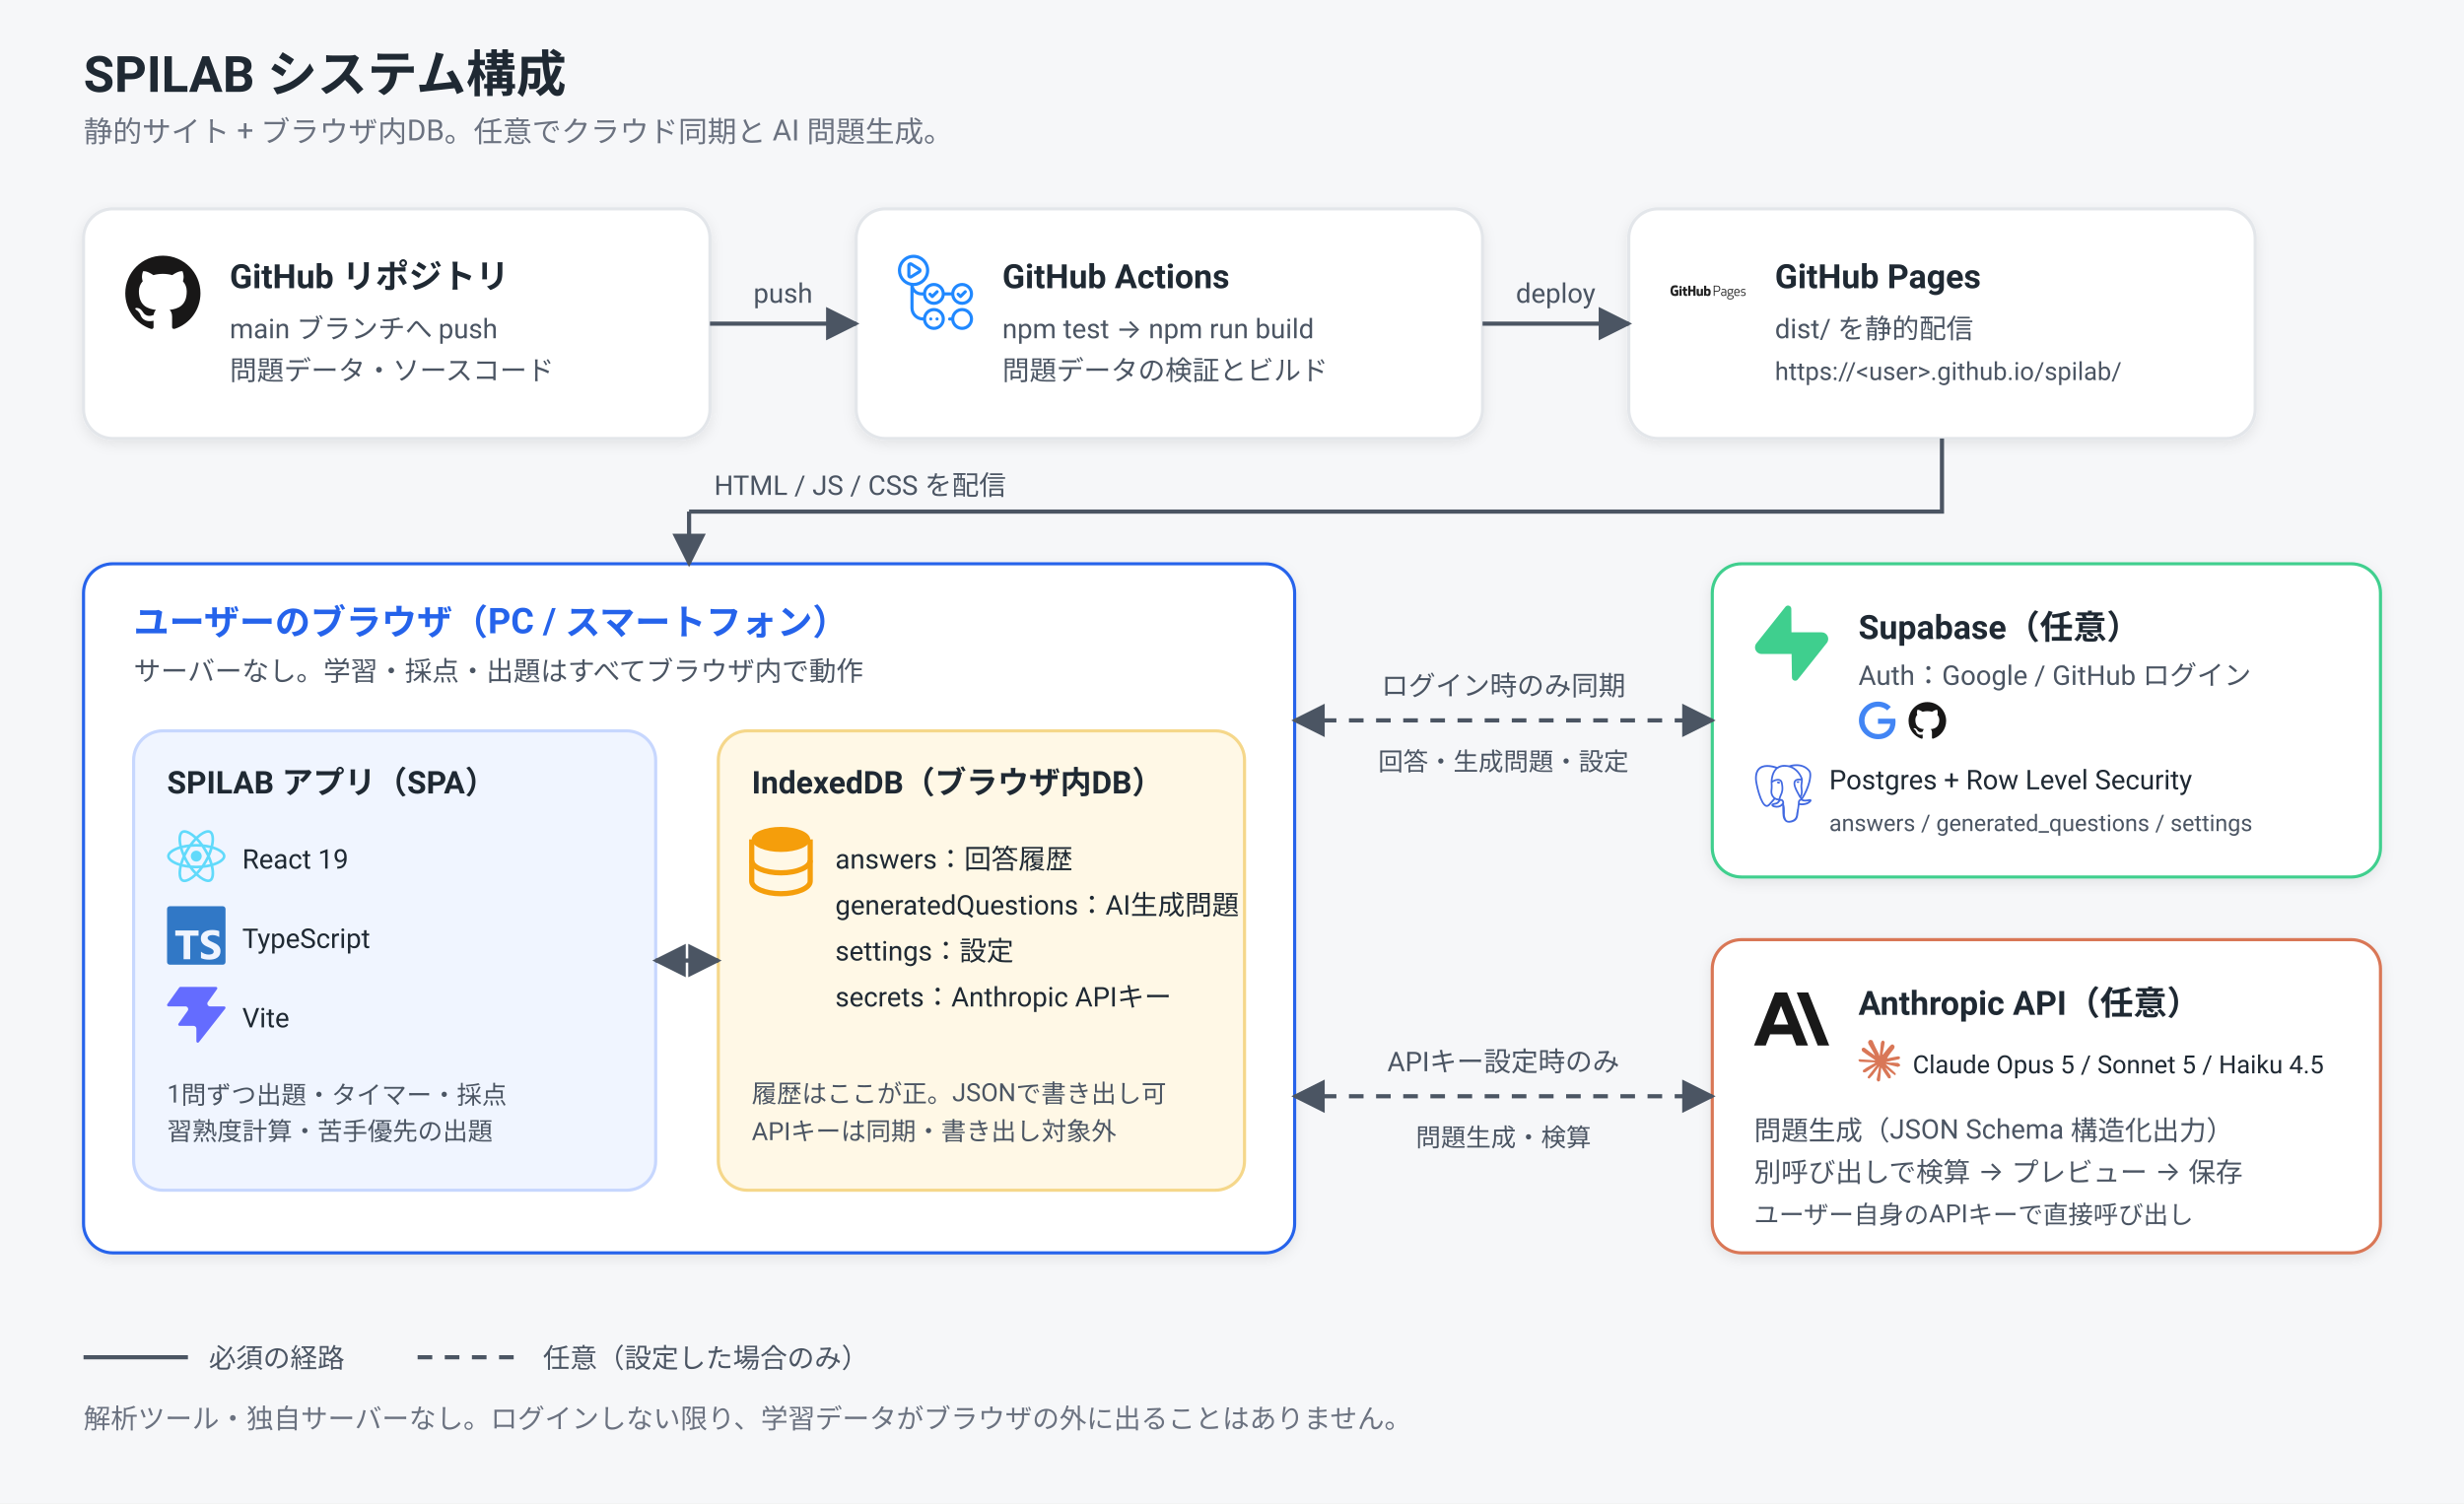
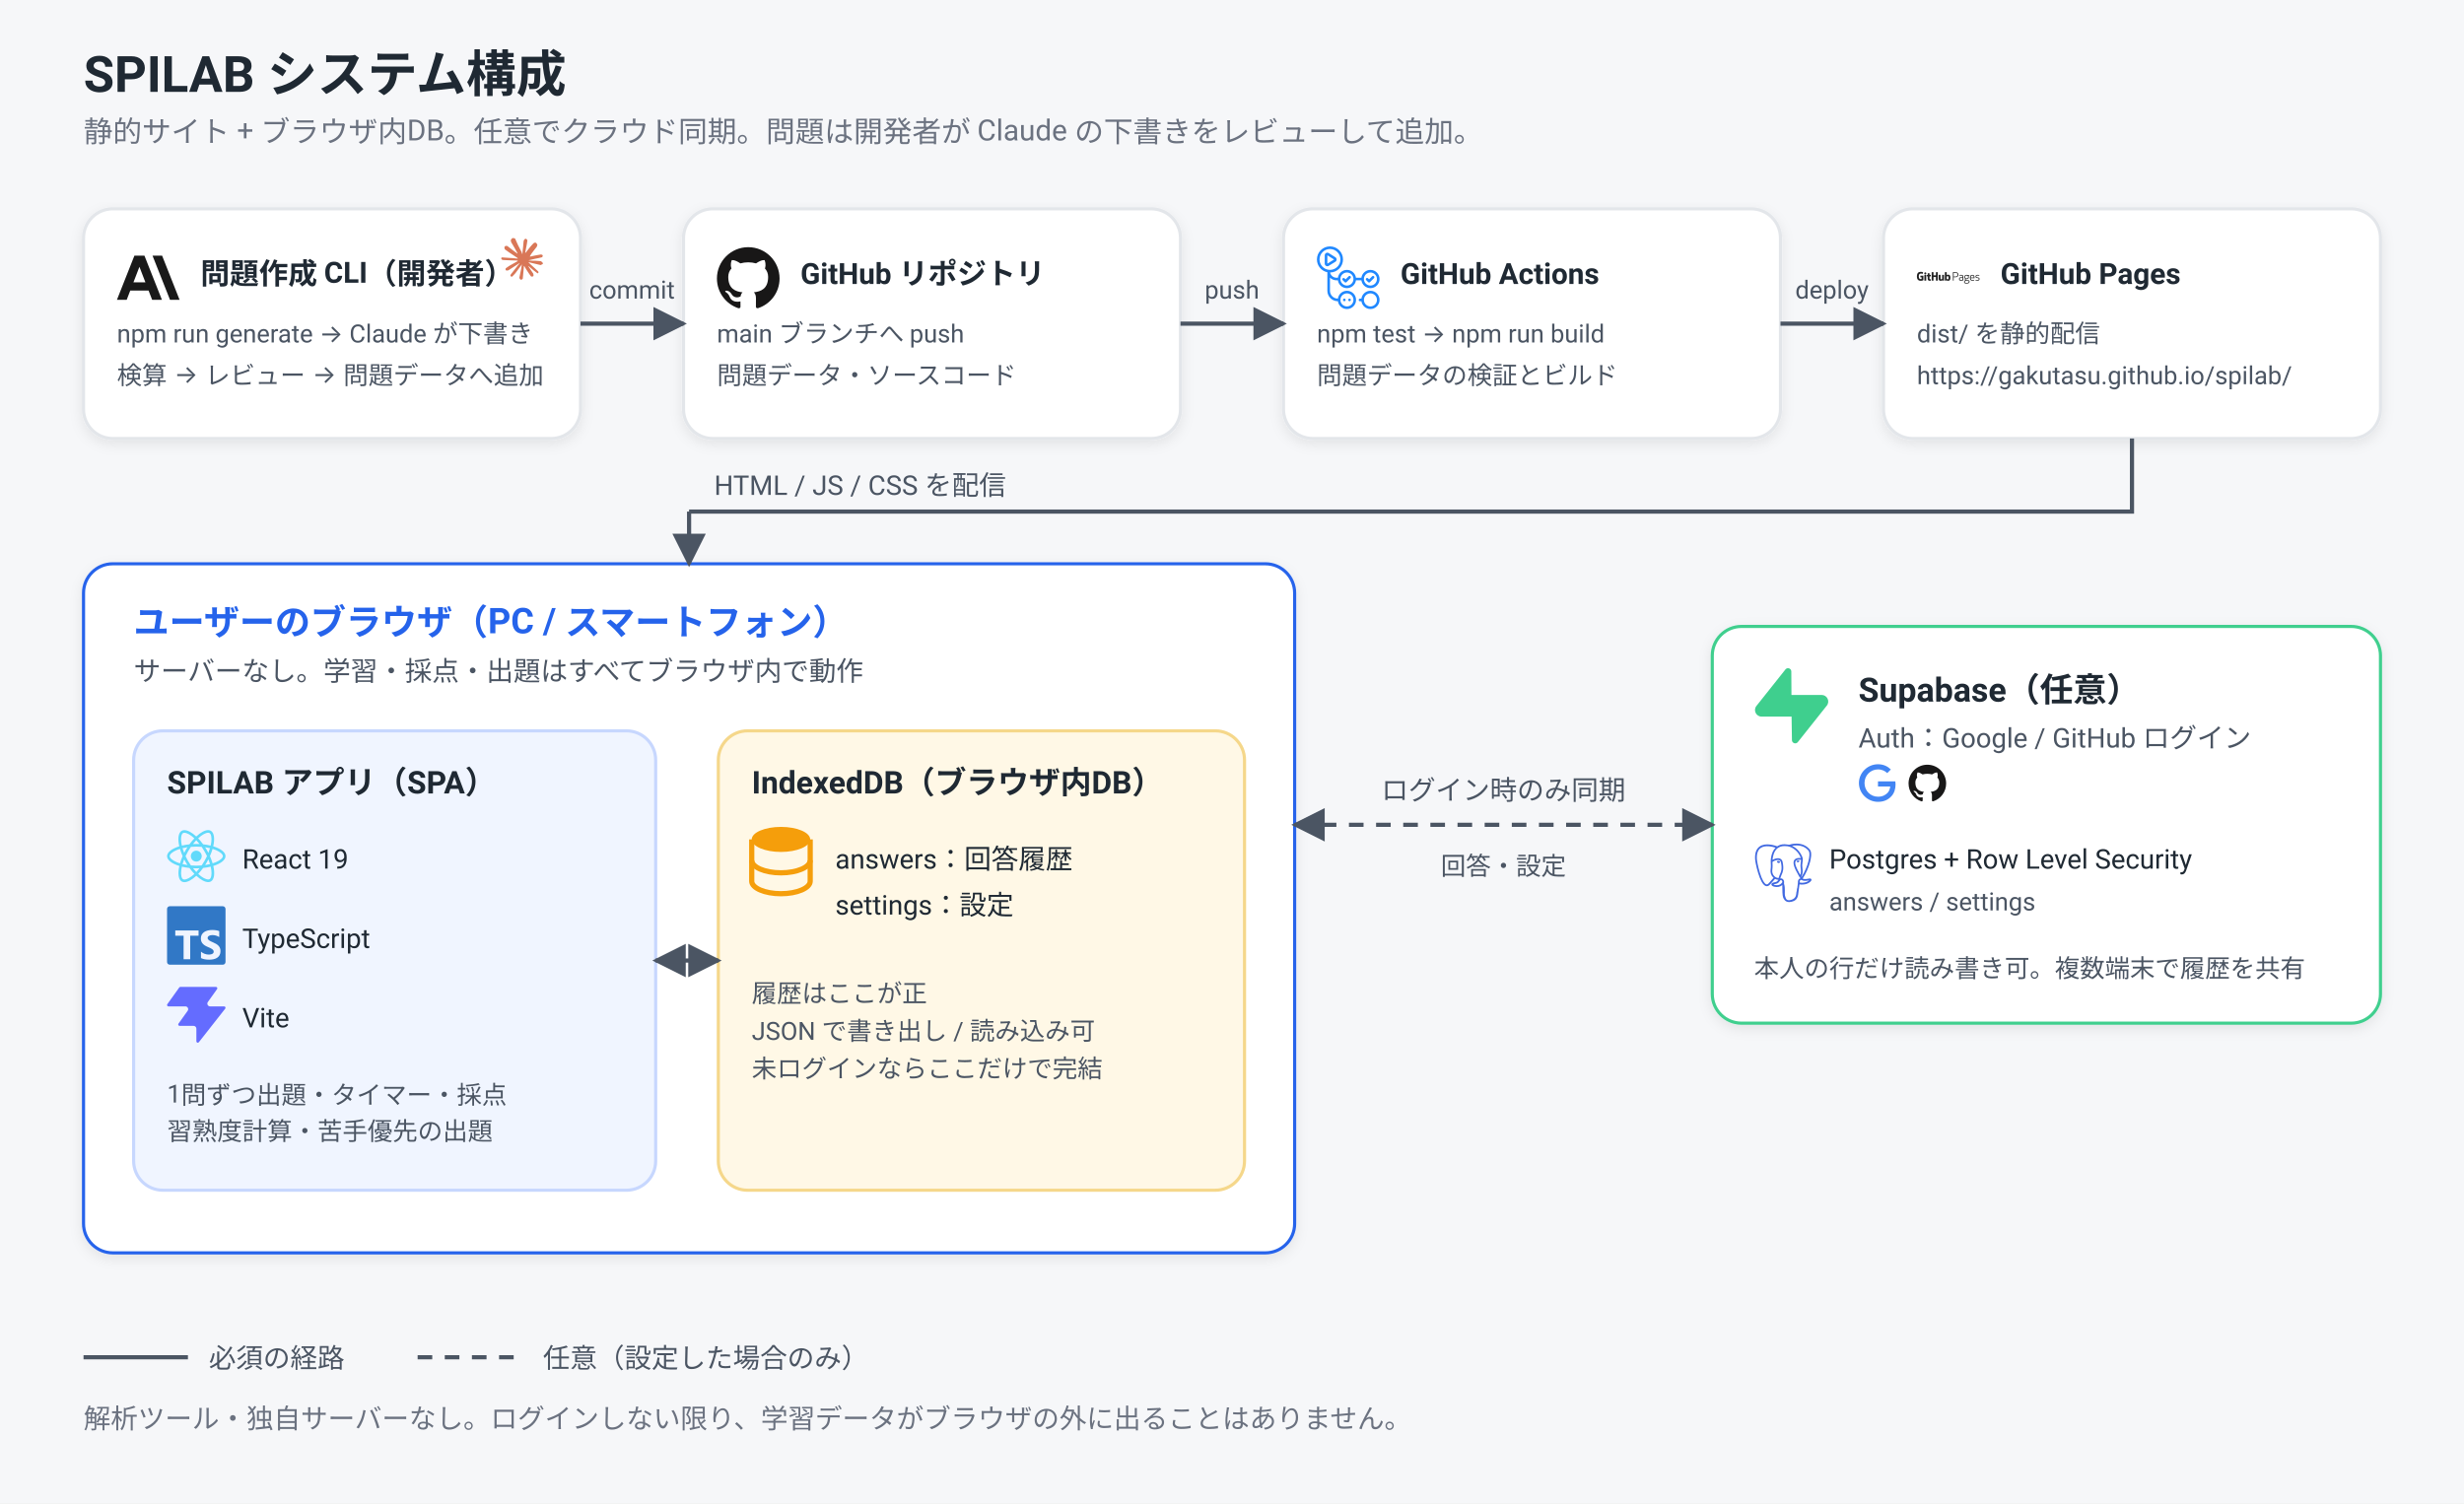
<svg xmlns="http://www.w3.org/2000/svg" viewBox="0 0 1180 720" width="1180" height="720" font-family="system-ui, -apple-system, 'Segoe UI', Roboto, 'Hiragino Sans', 'Noto Sans JP', sans-serif">
  <defs>
    <marker id="arrow" viewBox="0 0 10 10" refX="9" refY="5" markerWidth="8" markerHeight="8" orient="auto-start-reverse">
      <path d="M0,0 L10,5 L0,10 z" fill="#4b5563" />
    </marker>
    <marker id="arrowRev" viewBox="0 0 10 10" refX="1" refY="5" markerWidth="8" markerHeight="8" orient="auto">
      <path d="M10,0 L0,5 L10,10 z" fill="#4b5563" />
    </marker>
    <filter id="shadow" x="-5%" y="-5%" width="110%" height="115%">
      <feDropShadow dx="0" dy="2" stdDeviation="3" flood-color="#0f172a" flood-opacity="0.08" />
    </filter>
  </defs>
  <rect width="1180" height="720" fill="#f6f7f9" />
  <text x="40" y="44" font-size="24" font-weight="700" fill="#1f2933" text-anchor="start">SPILAB システム構成</text>
-   <text x="40" y="68" font-size="14" font-weight="400" fill="#6b7280" text-anchor="start">静的サイト + ブラウザ内DB。任意でクラウド同期と AI 問題生成。</text>
+   <text x="40" y="68" font-size="14" font-weight="400" fill="#6b7280" text-anchor="start">静的サイト + ブラウザ内DB。任意でクラウド同期。問題は開発者が Claude の下書きをレビューして追加。</text>
  <g filter="url(#shadow)">
-     <rect x="40" y="100" width="300" height="110" rx="14" fill="#ffffff" stroke="#e3e6ea" stroke-width="1.5" />
+     <rect x="40.0" y="100" width="238" height="110" rx="14" fill="#ffffff" stroke="#e3e6ea" stroke-width="1.5" />
  </g>
-   <g transform="translate(60,122) scale(1.5)">
+   <g transform="translate(56.0,118) scale(1.25)">
+     <path fill="#191919" d="M17.304 3.541h-3.672l6.696 16.918H24Zm-10.608 0L0 20.459h3.744l1.369-3.553h7.005l1.369 3.553h3.744L10.536 3.541Zm-.371 10.223 2.291-5.946 2.291 5.946Z" />
+   </g>
+   <text x="96.0" y="136" font-size="14" font-weight="700" fill="#1f2933" text-anchor="start">問題作成 CLI（開発者）</text>
+   <text x="56.0" y="164" font-size="12" font-weight="400" fill="#4b5563" text-anchor="start">npm run generate → Claude が下書き</text>
+   <text x="56.0" y="184" font-size="12" font-weight="400" fill="#4b5563" text-anchor="start">検算 → レビュー → 問題データへ追加</text>
+   <g filter="url(#shadow)">
+     <rect x="327.333" y="100" width="238" height="110" rx="14" fill="#ffffff" stroke="#e3e6ea" stroke-width="1.5" />
+   </g>
+   <g transform="translate(343.3333,118) scale(1.25)">
    <path fill="#181717" d="M12 .297c-6.63 0-12 5.373-12 12 0 5.303 3.438 9.8 8.205 11.385.6.113.82-.258.82-.577 0-.285-.01-1.04-.015-2.04-3.338.724-4.042-1.61-4.042-1.61C4.422 18.07 3.633 17.7 3.633 17.7c-1.087-.744.084-.729.084-.729 1.205.084 1.838 1.236 1.838 1.236 1.07 1.835 2.809 1.305 3.495.998.108-.776.417-1.305.76-1.605-2.665-.3-5.466-1.332-5.466-5.93 0-1.31.465-2.38 1.235-3.22-.135-.303-.54-1.523.105-3.176 0 0 1.005-.322 3.3 1.23.96-.267 1.98-.399 3-.405 1.02.006 2.04.138 3 .405 2.28-1.552 3.285-1.23 3.285-1.23.645 1.653.24 2.873.12 3.176.765.84 1.23 1.91 1.23 3.22 0 4.61-2.805 5.625-5.475 5.92.42.36.81 1.096.81 2.22 0 1.606-.015 2.896-.015 3.286 0 .315.21.69.825.57C20.565 22.092 24 17.592 24 12.297c0-6.627-5.373-12-12-12" />
  </g>
-   <text x="110" y="138" font-size="16" font-weight="700" fill="#1f2933" text-anchor="start">GitHub リポジトリ</text>
-   <text x="110" y="162" font-size="13" font-weight="400" fill="#4b5563" text-anchor="start">main ブランチへ push</text>
-   <text x="110" y="182" font-size="13" font-weight="400" fill="#4b5563" text-anchor="start">問題データ・ソースコード</text>
+   <text x="383.333" y="136" font-size="14" font-weight="700" fill="#1f2933" text-anchor="start">GitHub リポジトリ</text>
+   <text x="343.333" y="164" font-size="12" font-weight="400" fill="#4b5563" text-anchor="start">main ブランチへ push</text>
+   <text x="343.333" y="184" font-size="12" font-weight="400" fill="#4b5563" text-anchor="start">問題データ・ソースコード</text>
  <g filter="url(#shadow)">
-     <rect x="410" y="100" width="300" height="110" rx="14" fill="#ffffff" stroke="#e3e6ea" stroke-width="1.5" />
+     <rect x="614.667" y="100" width="238" height="110" rx="14" fill="#ffffff" stroke="#e3e6ea" stroke-width="1.5" />
  </g>
-   <g transform="translate(430,122) scale(1.5)">
+   <g transform="translate(630.6667,118) scale(1.25)">
    <path fill="#2088FF" d="M10.984 13.836a.5.5 0 0 1-.353-.146l-.745-.743a.5.5 0 1 1 .706-.708l.392.391 1.181-1.18a.5.5 0 0 1 .708.707l-1.535 1.533a.504.504 0 0 1-.354.146zm9.353-.147l1.534-1.532a.5.5 0 0 0-.707-.707l-1.181 1.18-.392-.391a.5.5 0 1 0-.706.708l.746.743a.497.497 0 0 0 .706-.001zM4.527 7.452l2.557-1.585A1 1 0 0 0 7.09 4.17L4.533 2.56A1 1 0 0 0 3 3.406v3.196a1.001 1.001 0 0 0 1.527.85zm2.03-2.436L4 6.602V3.406l2.557 1.61zM24 12.5c0 1.93-1.57 3.5-3.5 3.5a3.503 3.503 0 0 1-3.46-3h-2.08a3.503 3.503 0 0 1-3.46 3 3.502 3.502 0 0 1-3.46-3h-.558c-.972 0-1.85-.399-2.482-1.042V17c0 1.654 1.346 3 3 3h.04c.244-1.693 1.7-3 3.46-3 1.93 0 3.5 1.57 3.5 3.5S13.43 24 11.5 24a3.502 3.502 0 0 1-3.46-3H8c-2.206 0-4-1.794-4-4V9.899A5.008 5.008 0 0 1 0 5c0-2.757 2.243-5 5-5s5 2.243 5 5a5.005 5.005 0 0 1-4.952 4.998A2.482 2.482 0 0 0 7.482 12h.558c.244-1.693 1.7-3 3.46-3a3.502 3.502 0 0 1 3.46 3h2.08a3.503 3.503 0 0 1 3.46-3c1.93 0 3.5 1.57 3.5 3.5zm-15 8c0 1.378 1.122 2.5 2.5 2.5s2.5-1.122 2.5-2.5-1.122-2.5-2.5-2.5S9 19.122 9 20.5zM5 9c2.206 0 4-1.794 4-4S7.206 1 5 1 1 2.794 1 5s1.794 4 4 4zm9 3.5c0-1.378-1.122-2.5-2.5-2.5S9 11.122 9 12.5s1.122 2.5 2.5 2.5 2.5-1.122 2.5-2.5zm9 0c0-1.378-1.122-2.5-2.5-2.5S18 11.122 18 12.5s1.122 2.5 2.5 2.5 2.5-1.122 2.5-2.5zm-13 8a.5.5 0 1 0 1 0 .5.5 0 0 0-1 0zm2 0a.5.5 0 1 0 1 0 .5.5 0 0 0-1 0zm12 0c0 1.93-1.57 3.5-3.5 3.5a3.503 3.503 0 0 1-3.46-3.002c-.007.001-.013.005-.021.005l-.506.017h-.017a.5.5 0 0 1-.016-.999l.506-.017c.018-.002.035.006.052.007A3.503 3.503 0 0 1 20.5 17c1.93 0 3.5 1.57 3.5 3.5zm-1 0c0-1.378-1.122-2.5-2.5-2.5S18 19.122 18 20.5s1.122 2.5 2.5 2.5 2.5-1.122 2.5-2.5z" />
  </g>
-   <text x="480" y="138" font-size="16" font-weight="700" fill="#1f2933" text-anchor="start">GitHub Actions</text>
-   <text x="480" y="162" font-size="13" font-weight="400" fill="#4b5563" text-anchor="start">npm test → npm run build</text>
-   <text x="480" y="182" font-size="13" font-weight="400" fill="#4b5563" text-anchor="start">問題データの検証とビルド</text>
+   <text x="670.667" y="136" font-size="14" font-weight="700" fill="#1f2933" text-anchor="start">GitHub Actions</text>
+   <text x="630.667" y="164" font-size="12" font-weight="400" fill="#4b5563" text-anchor="start">npm test → npm run build</text>
+   <text x="630.667" y="184" font-size="12" font-weight="400" fill="#4b5563" text-anchor="start">問題データの検証とビルド</text>
  <g filter="url(#shadow)">
-     <rect x="780" y="100" width="300" height="110" rx="14" fill="#ffffff" stroke="#e3e6ea" stroke-width="1.5" />
+     <rect x="902.0" y="100" width="238" height="110" rx="14" fill="#ffffff" stroke="#e3e6ea" stroke-width="1.5" />
  </g>
-   <g transform="translate(800,122) scale(1.5)">
+   <g transform="translate(918.0,118) scale(1.25)">
    <path fill="#222222" d="M14.088 13.126h-.296V9.858h.998c.815 0 1.094.47 1.094.98s-.28.98-1.094.98h-.701v1.308zm0-1.582h.74a.642.642 0 0 0 .733-.705.642.642 0 0 0-.732-.706h-.741zm2.881-.37a1.913 1.913 0 0 0-.653.11v-.262a1.756 1.756 0 0 1 .653-.118c.654 0 .824.297.824.732v1.49h-.17l-.066-.174a1.143 1.143 0 0 1-.657.218.663.663 0 0 1-.763-.702c0-.37.205-.645.776-.68l.575-.035v-.122c0-.318-.113-.457-.519-.457zm-.078.85c-.31.03-.445.192-.445.445 0 .196.048.431.462.431a1.056 1.056 0 0 0 .58-.174v-.758zm1.86.493a.252.252 0 0 0-.083.16c0 .11.053.158.166.17l.74.088c.41.044.598.205.598.584 0 .532-.532.74-1.133.74-.61 0-.976-.178-.976-.657a.609.609 0 0 1 .449-.575v-.005a.321.321 0 0 1-.14-.287.392.392 0 0 1 .166-.297.746.746 0 0 1-.349-.714c0-.449.192-.82.85-.82a1.36 1.36 0 0 1 .349.044h.74v.165l-.365.105a.908.908 0 0 1 .126.505c0 .449-.192.82-.85.82a1.397 1.397 0 0 1-.288-.027zm.127.588c-.288.065-.532.2-.532.48 0 .322.244.413.693.413.435 0 .845-.109.845-.48 0-.221-.105-.309-.37-.34zm.727-1.381c0-.288-.056-.554-.566-.554-.51 0-.567.266-.567.554 0 .288.057.553.567.553.51 0 .566-.266.566-.554zm1.637-.82c.74 0 .828.506.828 1.133v.14h-1.438c.018.379.118.723.61.723a1.665 1.665 0 0 0 .719-.122v.261a1.765 1.765 0 0 1-.719.131c-.736 0-.915-.505-.915-1.133s.179-1.133.915-1.133zm-.61 1.024h1.133c0-.387-.022-.753-.523-.753-.506 0-.597.36-.61.753zm2.601-.052c.619.057.767.266.767.623 0 .336-.213.671-.876.671a2.147 2.147 0 0 1-.649-.109V12.8a1.924 1.924 0 0 0 .654.1c.453 0 .575-.192.575-.397 0-.2-.061-.34-.492-.374-.632-.057-.763-.28-.763-.58 0-.31.2-.645.815-.645a1.627 1.627 0 0 1 .627.11v.26a1.799 1.799 0 0 0-.631-.1c-.432 0-.523.162-.523.376 0 .19.078.29.496.326zm-20.787-.659H1.38a.05.05 0 0 0-.05.05v.522a.05.05 0 0 0 .05.05h.416v.649a1.267 1.267 0 0 1-.351.032c-.305 0-.731-.112-.731-1.048s.443-1.06.86-1.06a1.69 1.69 0 0 1 .614.094.05.05 0 0 0 .06-.05l.12-.504a.047.047 0 0 0-.02-.039 1.715 1.715 0 0 0-.903-.165C.73 9.748 0 10.05 0 11.508s.837 1.675 1.542 1.675a1.736 1.736 0 0 0 .938-.25.043.043 0 0 0 .016-.038v-1.628a.05.05 0 0 0-.05-.05zm5.545-1.294a.05.05 0 0 0-.05-.05H7.34a.05.05 0 0 0-.05.05v1.161h-.936V9.923a.05.05 0 0 0-.05-.05h-.6a.05.05 0 0 0-.05.05v3.145a.05.05 0 0 0 .05.05h.6a.05.05 0 0 0 .05-.05v-1.345h.937l-.002 1.345a.05.05 0 0 0 .05.05h.603a.05.05 0 0 0 .05-.05zm-4.389.412a.388.388 0 1 0-.387.392.39.39 0 0 0 .387-.392zm-.042 2.068v-1.451a.05.05 0 0 0-.05-.05h-.6a.057.057 0 0 0-.051.056v2.08c0 .06.038.079.087.079h.54c.06 0 .074-.03.074-.08zm6.764-1.497h-.597a.05.05 0 0 0-.05.05v1.542a.673.673 0 0 1-.367.11c-.215 0-.272-.097-.272-.307v-1.344a.05.05 0 0 0-.05-.05h-.604a.05.05 0 0 0-.05.05v1.446c0 .626.348.779.828.779a1.398 1.398 0 0 0 .71-.217 1.274 1.274 0 0 0 .022.128.052.052 0 0 0 .044.027l.385-.002a.05.05 0 0 0 .05-.05v-2.112a.05.05 0 0 0-.05-.05zm1.662-.07a1.121 1.121 0 0 0-.569.15V9.923a.05.05 0 0 0-.05-.05h-.602a.05.05 0 0 0-.05.05v3.145a.05.05 0 0 0 .05.05h.418a.05.05 0 0 0 .044-.027.973.973 0 0 0 .025-.144 1.08 1.08 0 0 0 .713.233c.548 0 .862-.278.862-1.248s-.502-1.095-.841-1.095zm-.235 1.771a.716.716 0 0 1-.347-.1v-.996a.793.793 0 0 1 .308-.1c.215-.019.422.046.422.558 0 .54-.094.647-.383.639zm-6.475-1.706h-.45l-.002-.595c0-.023-.011-.034-.037-.034h-.615c-.024 0-.036.01-.036.033v.615l-.33.08a.05.05 0 0 0-.035.048v.387a.05.05 0 0 0 .05.05h.315v.93c0 .692.484.76.812.76a1.375 1.375 0 0 0 .357-.06.046.046 0 0 0 .028-.044l.001-.426a.05.05 0 0 0-.05-.05c-.026 0-.094.01-.163.01-.221 0-.296-.102-.296-.236v-.884h.451a.05.05 0 0 0 .05-.05v-.484a.05.05 0 0 0-.05-.05z" />
  </g>
-   <text x="850" y="138" font-size="16" font-weight="700" fill="#1f2933" text-anchor="start">GitHub Pages</text>
-   <text x="850" y="162" font-size="13" font-weight="400" fill="#4b5563" text-anchor="start">dist/ を静的配信</text>
-   <text x="850" y="182" font-size="12" font-weight="400" fill="#4b5563" text-anchor="start">https://&lt;user&gt;.github.io/spilab/</text>
-   <line x1="340" y1="155" x2="410" y2="155" stroke="#4b5563" stroke-width="2" marker-end="url(#arrow)" />
-   <text x="375" y="145" font-size="13" fill="#4b5563" text-anchor="middle">push</text>
-   <line x1="710" y1="155" x2="780" y2="155" stroke="#4b5563" stroke-width="2" marker-end="url(#arrow)" />
-   <text x="745" y="145" font-size="13" fill="#4b5563" text-anchor="middle">deploy</text>
+   <text x="958.0" y="136" font-size="14" font-weight="700" fill="#1f2933" text-anchor="start">GitHub Pages</text>
+   <text x="918.0" y="164" font-size="12" font-weight="400" fill="#4b5563" text-anchor="start">dist/ を静的配信</text>
+   <text x="918.0" y="184" font-size="12" font-weight="400" fill="#4b5563" text-anchor="start">https://gakutasu.github.io/spilab/</text>
+   <g transform="translate(240.0,114) scale(0.8333)">
+     <path fill="#D97757" d="m4.714 15.956 4.717-2.647.079-.231-.079-.128h-.231l-.789-.049-2.696-.073-2.337-.097-2.265-.121-.571-.121-.534-.704.055-.352.48-.322.686.061 1.518.103 2.277.158 1.651.097 2.447.255h.389l.055-.158-.134-.097-.103-.097L6.973 9.836l-2.55-1.688-1.336-.971-.723-.492-.364-.461-.158-1.008.656-.723.88.061.225.061.892.686 1.906 1.475 2.489 1.834.364.303.146-.103.018-.073-.164-.273-1.354-2.447-1.445-2.489-.643-1.032-.17-.619c-.061-.255-.103-.467-.103-.729L6.287.134 6.7 0l.996.134.419.364.619 1.415 1.002 2.228 1.554 3.03.455.898.243.832.091.255h.158v-.146l.128-1.706.237-2.095.231-2.696.079-.759.376-.911.747-.492.583.279.48.686-.067.443-.285 1.852-.559 2.902-.364 1.943h.212l.243-.243.984-1.305 1.651-2.064.729-.82.85-.905.546-.431h1.032l.759 1.129-.34 1.166-1.062 1.348-.88 1.141-1.263 1.7-.789 1.36.073.109.188-.018 2.853-.607 1.542-.279 1.84-.316.832.389.091.395-.328.807-1.967.486-2.307.461-3.436.814-.043.03.049.061 1.548.146.662.036h1.621l3.018.225.789.522.474.638-.079.486-1.214.619-1.639-.389-3.825-.911-1.311-.328h-.182v.109l1.093 1.069 2.003 1.809 2.507 2.331.128.577-.322.455-.34-.049-2.204-1.657-.85-.747-1.925-1.621h-.128v.17l.443.65 2.344 3.521.121 1.081-.17.352-.607.212-.668-.121-1.372-1.925L14.38 17.959l-1.141-1.943-.14.079-.674 7.255-.316.37-.729.279-.607-.461-.322-.747.322-1.475.389-1.925.316-1.53.285-1.9.17-.631-.012-.043-.14.018-1.433 1.967-2.18 2.945-1.724 1.846-.413.164-.716-.37.067-.662.401-.589 2.386-3.036 1.439-1.882.929-1.087-.006-.158h-.055l-6.338 4.116-1.129.146-.486-.455.061-.747.231-.243 1.906-1.311Z" />
+   </g>
+   <line x1="278.0" y1="155" x2="327.333" y2="155" stroke="#4b5563" stroke-width="2" marker-end="url(#arrow)" />
+   <text x="302.667" y="143" font-size="12" fill="#4b5563" text-anchor="middle">commit</text>
+   <line x1="565.333" y1="155" x2="614.667" y2="155" stroke="#4b5563" stroke-width="2" marker-end="url(#arrow)" />
+   <text x="590.0" y="143" font-size="12" fill="#4b5563" text-anchor="middle">push</text>
+   <line x1="852.667" y1="155" x2="902.0" y2="155" stroke="#4b5563" stroke-width="2" marker-end="url(#arrow)" />
+   <text x="877.333" y="143" font-size="12" fill="#4b5563" text-anchor="middle">deploy</text>
  <g filter="url(#shadow)">
    <rect x="40" y="270" width="580" height="330" rx="14" fill="#ffffff" stroke="#2563eb" stroke-width="1.5" />
  </g>
  <text x="64" y="304" font-size="17" font-weight="700" fill="#2563eb" text-anchor="start">ユーザーのブラウザ（PC / スマートフォン）</text>
  <text x="64" y="326" font-size="13" font-weight="400" fill="#4b5563" text-anchor="start">サーバーなし。学習・採点・出題はすべてブラウザ内で動作</text>
  <rect x="64" y="350" width="250" height="220" rx="14" fill="#f0f5ff" stroke="#c7d7fe" stroke-width="1.5" />
  <text x="80" y="380" font-size="15" font-weight="700" fill="#1f2933" text-anchor="start">SPILAB アプリ（SPA）</text>
  <g transform="translate(80,396) scale(1.1667)">
    <path fill="#61DAFB" d="M14.23 12.004a2.236 2.236 0 0 1-2.235 2.236 2.236 2.236 0 0 1-2.236-2.236 2.236 2.236 0 0 1 2.235-2.236 2.236 2.236 0 0 1 2.236 2.236zm2.648-10.69c-1.346 0-3.107.96-4.888 2.622-1.78-1.653-3.542-2.602-4.887-2.602-.41 0-.783.093-1.106.278-1.375.793-1.683 3.264-.973 6.365C1.98 8.917 0 10.42 0 12.004c0 1.59 1.99 3.097 5.043 4.03-.704 3.113-.39 5.588.988 6.38.32.187.69.275 1.102.275 1.345 0 3.107-.96 4.888-2.624 1.78 1.654 3.542 2.603 4.887 2.603.41 0 .783-.09 1.106-.275 1.374-.792 1.683-3.263.973-6.365C22.02 15.096 24 13.59 24 12.004c0-1.59-1.99-3.097-5.043-4.032.704-3.11.39-5.587-.988-6.38-.318-.184-.688-.277-1.092-.278zm-.005 1.09v.006c.225 0 .406.044.558.127.666.382.955 1.835.73 3.704-.054.46-.142.945-.25 1.44-.96-.236-2.006-.417-3.107-.534-.66-.905-1.345-1.727-2.035-2.447 1.592-1.48 3.087-2.292 4.105-2.295zm-9.77.02c1.012 0 2.514.808 4.11 2.28-.686.72-1.37 1.537-2.02 2.442-1.107.117-2.154.298-3.113.538-.112-.49-.195-.964-.254-1.42-.23-1.868.054-3.32.714-3.707.19-.09.4-.127.563-.132zm4.882 3.05c.455.468.91.992 1.36 1.564-.44-.02-.89-.034-1.345-.034-.46 0-.915.01-1.36.034.44-.572.895-1.096 1.345-1.565zM12 8.1c.74 0 1.477.034 2.202.093.406.582.802 1.203 1.183 1.86.372.64.71 1.29 1.018 1.946-.308.655-.646 1.31-1.013 1.95-.38.66-.773 1.288-1.18 1.87-.728.063-1.466.098-2.21.098-.74 0-1.477-.035-2.202-.093-.406-.582-.802-1.204-1.183-1.86-.372-.64-.71-1.29-1.018-1.946.303-.657.646-1.313 1.013-1.954.38-.66.773-1.286 1.18-1.868.728-.064 1.466-.098 2.21-.098zm-3.635.254c-.24.377-.48.763-.704 1.16-.225.39-.435.782-.635 1.174-.265-.656-.49-1.31-.676-1.947.64-.15 1.315-.283 2.015-.386zm7.26 0c.695.103 1.365.23 2.006.387-.18.632-.405 1.282-.66 1.933-.2-.39-.41-.783-.64-1.174-.225-.392-.465-.774-.705-1.146zm3.063.675c.484.15.944.317 1.375.498 1.732.74 2.852 1.708 2.852 2.476-.005.768-1.125 1.74-2.857 2.475-.42.18-.88.342-1.355.493-.28-.958-.646-1.956-1.1-2.98.45-1.017.81-2.01 1.085-2.964zm-13.395.004c.278.96.645 1.957 1.1 2.98-.45 1.017-.812 2.01-1.086 2.964-.484-.15-.944-.318-1.37-.5-1.732-.737-2.852-1.706-2.852-2.474 0-.768 1.12-1.742 2.852-2.476.42-.18.88-.342 1.356-.494zm11.678 4.28c.265.657.49 1.312.676 1.948-.64.157-1.316.29-2.016.39.24-.375.48-.762.705-1.158.225-.39.435-.788.636-1.18zm-9.945.02c.2.392.41.783.64 1.175.23.39.465.772.705 1.143-.695-.102-1.365-.23-2.006-.386.18-.63.406-1.282.66-1.933zM17.92 16.32c.112.493.2.968.254 1.423.23 1.868-.054 3.32-.714 3.708-.147.09-.338.128-.563.128-1.012 0-2.514-.807-4.11-2.28.686-.72 1.37-1.536 2.02-2.44 1.107-.118 2.154-.3 3.113-.54zm-11.83.01c.96.234 2.006.415 3.107.532.66.905 1.345 1.727 2.035 2.446-1.595 1.483-3.092 2.295-4.11 2.295-.22-.005-.406-.05-.553-.132-.666-.38-.955-1.834-.73-3.703.054-.46.142-.944.25-1.438zm4.56.64c.44.02.89.034 1.345.034.46 0 .915-.01 1.36-.034-.44.572-.895 1.095-1.345 1.565-.455-.47-.91-.993-1.36-1.565z" />
  </g>
  <text x="116" y="416" font-size="13" font-weight="400" fill="#1f2933" text-anchor="start">React 19</text>
  <g transform="translate(80,434) scale(1.1667)">
    <path fill="#3178C6" d="M1.125 0C.502 0 0 .502 0 1.125v21.75C0 23.498.502 24 1.125 24h21.75c.623 0 1.125-.502 1.125-1.125V1.125C24 .502 23.498 0 22.875 0zm17.363 9.75c.612 0 1.154.037 1.627.111a6.38 6.38 0 0 1 1.306.34v2.458a3.95 3.95 0 0 0-.643-.361 5.093 5.093 0 0 0-.717-.26 5.453 5.453 0 0 0-1.426-.2c-.3 0-.573.028-.819.086a2.1 2.1 0 0 0-.623.242c-.17.104-.3.229-.393.374a.888.888 0 0 0-.14.49c0 .196.053.373.156.529.104.156.252.304.443.444s.423.276.696.41c.273.135.582.274.926.416.47.197.892.407 1.266.628.374.222.695.473.963.753.268.279.472.598.614.957.142.359.214.776.214 1.253 0 .657-.125 1.21-.373 1.656a3.033 3.033 0 0 1-1.012 1.085 4.38 4.38 0 0 1-1.487.596c-.566.12-1.163.18-1.79.18a9.916 9.916 0 0 1-1.84-.164 5.544 5.544 0 0 1-1.512-.493v-2.63a5.033 5.033 0 0 0 3.237 1.2c.333 0 .624-.03.872-.09.249-.06.456-.144.623-.25.166-.108.29-.234.373-.38a1.023 1.023 0 0 0-.074-1.089 2.12 2.12 0 0 0-.537-.5 5.597 5.597 0 0 0-.807-.444 27.72 27.72 0 0 0-1.007-.436c-.918-.383-1.602-.852-2.053-1.405-.45-.553-.676-1.222-.676-2.005 0-.614.123-1.141.369-1.582.246-.441.58-.804 1.004-1.089a4.494 4.494 0 0 1 1.47-.629 7.536 7.536 0 0 1 1.77-.201zm-15.113.188h9.563v2.166H9.506v9.646H6.789v-9.646H3.375z" />
  </g>
  <text x="116" y="454" font-size="13" font-weight="400" fill="#1f2933" text-anchor="start">TypeScript</text>
  <g transform="translate(80,472) scale(1.1667)">
    <path fill="#646CFF" d="M13.056 23.238a.57.57 0 0 1-1.02-.355v-5.202c0-.63-.512-1.143-1.144-1.143H5.148a.57.57 0 0 1-.464-.903l3.777-5.29c.54-.753 0-1.804-.93-1.804H.57a.574.574 0 0 1-.543-.746.6.6 0 0 1 .08-.157L5.008.78a.57.57 0 0 1 .467-.24h14.589a.57.57 0 0 1 .466.903l-3.778 5.29c-.54.755 0 1.806.93 1.806h5.745c.238 0 .424.138.513.322a.56.56 0 0 1-.063.603z" />
  </g>
  <text x="116" y="492" font-size="13" font-weight="400" fill="#1f2933" text-anchor="start">Vite</text>
  <text x="80" y="528" font-size="12" font-weight="400" fill="#4b5563" text-anchor="start">1問ずつ出題・タイマー・採点</text>
  <text x="80" y="546" font-size="12" font-weight="400" fill="#4b5563" text-anchor="start">習熟度計算・苦手優先の出題</text>
  <rect x="344" y="350" width="252" height="220" rx="14" fill="#fff8e6" stroke="#f5d78a" stroke-width="1.5" />
  <text x="360" y="380" font-size="15" font-weight="700" fill="#1f2933" text-anchor="start">IndexedDB（ブラウザ内DB）</text>
  <g transform="translate(360,396)">
    <ellipse cx="14" cy="6" rx="14" ry="6" fill="#f59e0b" />
    <path d="M0 6v20c0 3.3 6.3 6 14 6s14-2.7 14-6V6" fill="none" stroke="#f59e0b" stroke-width="2.5" />
    <path d="M0 16c0 3.3 6.3 6 14 6s14-2.7 14-6" fill="none" stroke="#f59e0b" stroke-width="2.5" />
  </g>
  <text x="400" y="416" font-size="13" font-weight="400" fill="#1f2933" text-anchor="start">answers：回答履歴</text>
-   <text x="400" y="438" font-size="13" font-weight="400" fill="#1f2933" text-anchor="start">generatedQuestions：AI生成問題</text>
-   <text x="400" y="460" font-size="13" font-weight="400" fill="#1f2933" text-anchor="start">settings：設定</text>
-   <text x="400" y="482" font-size="13" font-weight="400" fill="#1f2933" text-anchor="start">secrets：Anthropic APIキー</text>
-   <text x="360" y="528" font-size="12" font-weight="400" fill="#4b5563" text-anchor="start">履歴はここが正。JSONで書き出し可</text>
-   <text x="360" y="546" font-size="12" font-weight="400" fill="#4b5563" text-anchor="start">APIキーは同期・書き出し対象外</text>
+   <text x="400" y="438" font-size="13" font-weight="400" fill="#1f2933" text-anchor="start">settings：設定</text>
+   <text x="360" y="480" font-size="12" font-weight="400" fill="#4b5563" text-anchor="start">履歴はここが正</text>
+   <text x="360" y="498" font-size="12" font-weight="400" fill="#4b5563" text-anchor="start">JSON で書き出し / 読み込み可</text>
+   <text x="360" y="516" font-size="12" font-weight="400" fill="#4b5563" text-anchor="start">未ログインならここだけで完結</text>
  <line x1="314" y1="460.0" x2="344" y2="460.0" stroke="#4b5563" stroke-width="2" marker-end="url(#arrow)" marker-start="url(#arrowRev)" />
-   <path d="M930 210 V 245 H 330.0" fill="none" stroke="#4b5563" stroke-width="2" />
+   <path d="M1021.0 210 V 245 H 330.0" fill="none" stroke="#4b5563" stroke-width="2" />
  <line x1="330.0" y1="245" x2="330.0" y2="270" stroke="#4b5563" stroke-width="2" marker-end="url(#arrow)" />
  <text x="342.0" y="237" font-size="13" fill="#4b5563" text-anchor="start">HTML / JS / CSS を配信</text>
  <g filter="url(#shadow)">
-     <rect x="820" y="270" width="320" height="150" rx="14" fill="#ffffff" stroke="#3FCF8E" stroke-width="1.5" />
+     <rect x="820" y="300" width="320" height="190" rx="14" fill="#ffffff" stroke="#3FCF8E" stroke-width="1.5" />
  </g>
-   <g transform="translate(840,290) scale(1.5)">
+   <g transform="translate(840,320) scale(1.5)">
    <path fill="#3FCF8E" d="M11.9 1.036c-.015-.986-1.26-1.41-1.874-.637L.764 12.05C-.33 13.427.65 15.455 2.409 15.455h9.579l.113 7.51c.014.985 1.259 1.408 1.873.636l9.262-11.653c1.093-1.375.113-3.403-1.645-3.403h-9.642z" />
  </g>
-   <text x="890" y="306" font-size="16" font-weight="700" fill="#1f2933" text-anchor="start">Supabase（任意）</text>
-   <text x="890" y="328" font-size="13" font-weight="400" fill="#4b5563" text-anchor="start">Auth：Google / GitHub ログイン</text>
-   <g transform="translate(890,336) scale(0.75)">
+   <text x="890" y="336" font-size="16" font-weight="700" fill="#1f2933" text-anchor="start">Supabase（任意）</text>
+   <text x="890" y="358" font-size="13" font-weight="400" fill="#4b5563" text-anchor="start">Auth：Google / GitHub ログイン</text>
+   <g transform="translate(890,366) scale(0.75)">
    <path fill="#4285F4" d="M12.48 10.92v3.28h7.84c-.24 1.84-.853 3.187-1.787 4.133-1.147 1.147-2.933 2.4-6.053 2.4-4.827 0-8.6-3.893-8.6-8.72s3.773-8.72 8.6-8.72c2.6 0 4.507 1.027 5.907 2.347l2.307-2.307C18.747 1.44 16.133 0 12.48 0 5.867 0 .307 5.387.307 12s5.56 12 12.173 12c3.573 0 6.267-1.173 8.373-3.36 2.16-2.16 2.84-5.213 2.84-7.667 0-.76-.053-1.467-.173-2.053H12.48z" />
  </g>
-   <g transform="translate(914,336) scale(0.75)">
+   <g transform="translate(914,366) scale(0.75)">
    <path fill="#181717" d="M12 .297c-6.63 0-12 5.373-12 12 0 5.303 3.438 9.8 8.205 11.385.6.113.82-.258.82-.577 0-.285-.01-1.04-.015-2.04-3.338.724-4.042-1.61-4.042-1.61C4.422 18.07 3.633 17.7 3.633 17.7c-1.087-.744.084-.729.084-.729 1.205.084 1.838 1.236 1.838 1.236 1.07 1.835 2.809 1.305 3.495.998.108-.776.417-1.305.76-1.605-2.665-.3-5.466-1.332-5.466-5.93 0-1.31.465-2.38 1.235-3.22-.135-.303-.54-1.523.105-3.176 0 0 1.005-.322 3.3 1.23.96-.267 1.98-.399 3-.405 1.02.006 2.04.138 3 .405 2.28-1.552 3.285-1.23 3.285-1.23.645 1.653.24 2.873.12 3.176.765.84 1.23 1.91 1.23 3.22 0 4.61-2.805 5.625-5.475 5.92.42.36.81 1.096.81 2.22 0 1.606-.015 2.896-.015 3.286 0 .315.21.69.825.57C20.565 22.092 24 17.592 24 12.297c0-6.627-5.373-12-12-12" />
  </g>
-   <g transform="translate(840,366) scale(1.1667)">
+   <g transform="translate(840,404) scale(1.1667)">
    <path fill="#4169E1" d="M23.559 14.723a.527.527 0 0 0-.056-.119c-.139-.263-.477-.342-1.007-.232-1.653.341-2.293.131-2.526-.019 1.342-2.048 2.445-4.522 3.041-6.83.271-1.051.798-3.524.122-4.732a1.564 1.564 0 0 0-.151-.235C21.693.909 19.801.025 17.51.001c-1.495-.016-2.771.346-3.116.479a9.449 9.449 0 0 0-.516-.082 8.044 8.044 0 0 0-1.311-.128c-1.182-.018-2.204.264-3.05.841-.857-.321-4.789-1.645-7.222.079C.936 2.153.309 3.873.43 6.304c.041.818.507 3.334 1.242 5.744.46 1.506.939 2.702 1.433 3.582.553.994 1.126 1.593 1.714 1.79.447.149 1.133.144 1.858-.728.801-.964 1.59-1.826 1.945-2.207.435.235.906.362 1.39.377a.057.057 0 0 0 0.0.004 11.031 11.031 0 0 0-.247.305c-.339.43-.409.52-1.5.744-.31.064-1.134.234-1.146.811-.003.122.033.231.092.327.227.423.922.61 1.015.633 1.335.334 2.504.092 3.371-.679-.017 2.231.077 4.417.345 5.087.221.553.762 1.905 2.469 1.904.251 0 .526-.029.83-.094 1.782-.382 2.556-1.17 2.855-2.906.15-.871.402-2.875.539-4.101.017-.07.036-.121.057-.136.001-.001.07-.047.427.031a.367.367 0 0 0 .044.007l.254.022.015.001c.847.038 1.911-.143 2.531-.431.644-.299 1.806-1.032 1.595-1.67zM2.371 11.877c-.744-2.436-1.178-4.885-1.212-5.572-.109-2.171.417-3.683 1.562-4.493 1.837-1.299 4.84-.541 6.108-.13-.003.003-.007.006-.01.009-2.024 2.044-1.976 5.536-1.971 5.75-0.0.082.007.199.016.359.035.587.1 1.68-.073 2.918-.161 1.15.194 2.276.973 3.089.081.084.165.163.252.237-.347.371-1.1 1.193-1.903 2.158-.568.682-.96.552-1.089.509-.392-.131-.813-.587-1.238-1.322-.48-.839-.964-2.032-1.415-3.513zm6.007 5.087c-.171-.043-.327-.113-.432-.177.089-.039.237-.09.483-.141 1.283-.264 1.482-.451 1.914-1.0.099-.126.212-.269.367-.443a.355.355 0 0 0 .074-.13c.171-.151.272-.11.437-.042.156.065.308.26.369.475.029.102.062.294-.045.444-.904 1.266-2.222 1.249-3.168 1.013zm2.094-3.988-.052.141c-.133.357-.257.688-.333 1.003-.667-.002-1.317-.287-1.81-.802-.628-.655-.913-1.566-.782-2.5.183-1.308.115-2.447.079-3.059-.005-.086-.009-.161-.012-.22.296-.262 1.666-.996 2.643-.772.446.102.718.406.831.928.585 2.704.077 3.831-.33 4.736-.084.187-.163.363-.231.545zm7.364 4.572c-.017.177-.036.376-.062.596l-.146.438a.355.355 0 0 0-.018.108c-.006.475-.054.649-.115.869-.063.229-.135.489-.179 1.058-.11 1.414-.878 2.227-2.417 2.557-1.516.325-1.784-.497-2.021-1.222a6.582 6.582 0 0 0-.077-.227c-.215-.586-.191-1.412-.157-2.555.017-.561-.025-1.901-.33-2.646.004-.293.011-.591.019-.892a.353.353 0 0 0-.015-.113 1.493 1.493 0 0 0-.044-.208c-.123-.428-.421-.787-.78-.935-.142-.059-.404-.167-.718-.087.067-.276.183-.588.309-.925l.053-.142c.059-.16.134-.326.213-.501.426-.948 1.011-2.245.377-5.177-.237-1.098-1.03-1.634-2.232-1.51-.721.075-1.38.365-1.709.532a5.672 5.672 0 0 0-.196.104c.092-1.106.439-3.174 1.736-4.482a4.031 4.031 0 0 1 .303-.276.353.353 0 0 0 .145-.064c.752-.571 1.694-.851 2.802-.833.409.007.802.034 1.174.081 1.939.354 3.244 1.447 4.036 2.383.814.962 1.255 1.931 1.431 2.454-1.323-.135-2.223.127-2.68.779-.993 1.419.543 4.173 1.281 5.496.135.243.252.452.289.541.24.583.551.971.779 1.255.07.087.137.171.189.245-.401.116-1.121.383-1.055 1.717-.012.156-.042.447-.083.815-.046.208-.07.46-.099.766zm.89-1.621c-.041-.832.269-.918.597-1.01a2.857 2.857 0 0 0 .135-.041 1.202 1.202 0 0 0 .134.103c.57.377 1.582.421 3.007.134-.202.177-.519.399-.953.601-.41.19-1.096.333-1.747.364-.72.034-1.086-.081-1.172-.151zm.57-9.271c-.006.351-.054.669-.105 1.002-.055.358-.112.727-.126 1.176-.014.437.04.891.093 1.33.107.887.216 1.8-.207 2.701a3.527 3.527 0 0 1-.188-.386c-.053-.128-.167-.333-.325-.616-.616-1.104-2.057-3.69-1.319-4.745.38-.543 1.341-.566 2.178-.463zm.228 7.014a12.376 12.376 0 0 0-.085-.107l-.035-.044c.726-1.2.584-2.386.458-3.438-.052-.432-.101-.84-.088-1.223.013-.406.067-.754.118-1.091.064-.415.129-.844.111-1.351.013-.053.019-.116.012-.19-.046-.485-.6-1.938-1.729-3.253-.608-.707-1.49-1.497-2.689-2.039.525-.107 1.233-.203 2.024-.186 2.051.046 3.675.814 4.824 2.282a.908.908 0 0 1 .067.1c.723 1.356-.276 6.275-2.987 10.54zm-8.817-6.116c-.025.179-.309.422-.621.422a.582.582 0 0 1-.081-.006c-.187-.026-.377-.144-.506-.316-.046-.06-.12-.178-.105-.284.005-.04.026-.099.092-.149.118-.089.352-.123.61-.087.316.044.643.194.611.419zm7.931-.411c.011.079-.049.201-.153.31-.068.072-.212.196-.408.223a.546.546 0 0 1-.075.005c-.293 0-.541-.234-.561-.372-.024-.176.264-.311.561-.352.297-.041.611.009.636.185z" />
  </g>
-   <text x="876" y="378" font-size="13" font-weight="400" fill="#1f2933" text-anchor="start">Postgres + Row Level Security</text>
-   <text x="876" y="398" font-size="11" font-weight="400" fill="#4b5563" text-anchor="start">answers / generated_questions / settings</text>
-   <g filter="url(#shadow)">
-     <rect x="820" y="450" width="320" height="150" rx="14" fill="#ffffff" stroke="#D97757" stroke-width="1.5" />
-   </g>
-   <g transform="translate(840,470) scale(1.5)">
-     <path fill="#191919" d="M17.304 3.541h-3.672l6.696 16.918H24Zm-10.608 0L0 20.459h3.744l1.369-3.553h7.005l1.369 3.553h3.744L10.536 3.541Zm-.371 10.223 2.291-5.946 2.291 5.946Z" />
-   </g>
-   <text x="890" y="486" font-size="16" font-weight="700" fill="#1f2933" text-anchor="start">Anthropic API（任意）</text>
-   <g transform="translate(890,498) scale(0.8333)">
-     <path fill="#D97757" d="m4.714 15.956 4.717-2.647.079-.231-.079-.128h-.231l-.789-.049-2.696-.073-2.337-.097-2.265-.121-.571-.121-.534-.704.055-.352.48-.322.686.061 1.518.103 2.277.158 1.651.097 2.447.255h.389l.055-.158-.134-.097-.103-.097L6.973 9.836l-2.55-1.688-1.336-.971-.723-.492-.364-.461-.158-1.008.656-.723.88.061.225.061.892.686 1.906 1.475 2.489 1.834.364.303.146-.103.018-.073-.164-.273-1.354-2.447-1.445-2.489-.643-1.032-.17-.619c-.061-.255-.103-.467-.103-.729L6.287.134 6.7 0l.996.134.419.364.619 1.415 1.002 2.228 1.554 3.03.455.898.243.832.091.255h.158v-.146l.128-1.706.237-2.095.231-2.696.079-.759.376-.911.747-.492.583.279.48.686-.067.443-.285 1.852-.559 2.902-.364 1.943h.212l.243-.243.984-1.305 1.651-2.064.729-.82.85-.905.546-.431h1.032l.759 1.129-.34 1.166-1.062 1.348-.88 1.141-1.263 1.7-.789 1.36.073.109.188-.018 2.853-.607 1.542-.279 1.84-.316.832.389.091.395-.328.807-1.967.486-2.307.461-3.436.814-.043.03.049.061 1.548.146.662.036h1.621l3.018.225.789.522.474.638-.079.486-1.214.619-1.639-.389-3.825-.911-1.311-.328h-.182v.109l1.093 1.069 2.003 1.809 2.507 2.331.128.577-.322.455-.34-.049-2.204-1.657-.85-.747-1.925-1.621h-.128v.17l.443.65 2.344 3.521.121 1.081-.17.352-.607.212-.668-.121-1.372-1.925L14.38 17.959l-1.141-1.943-.14.079-.674 7.255-.316.37-.729.279-.607-.461-.322-.747.322-1.475.389-1.925.316-1.53.285-1.9.17-.631-.012-.043-.14.018-1.433 1.967-2.18 2.945-1.724 1.846-.413.164-.716-.37.067-.662.401-.589 2.386-3.036 1.439-1.882.929-1.087-.006-.158h-.055l-6.338 4.116-1.129.146-.486-.455.061-.747.231-.243 1.906-1.311Z" />
-   </g>
-   <text x="916" y="514" font-size="12" font-weight="400" fill="#1f2933" text-anchor="start">Claude Opus 5 / Sonnet 5 / Haiku 4.5</text>
-   <text x="840" y="546" font-size="13" font-weight="400" fill="#4b5563" text-anchor="start">問題生成（JSON Schema 構造化出力）</text>
-   <text x="840" y="566" font-size="13" font-weight="400" fill="#4b5563" text-anchor="start">別呼び出しで検算 → プレビュー → 保存</text>
-   <text x="840" y="586" font-size="12" font-weight="400" fill="#4b5563" text-anchor="start">ユーザー自身のAPIキーで直接呼び出し</text>
-   <line x1="620" y1="345.0" x2="820" y2="345.0" stroke="#4b5563" stroke-width="2" stroke-dasharray="7 6" marker-end="url(#arrow)" marker-start="url(#arrowRev)" />
-   <text x="720.0" y="333.0" font-size="13" fill="#4b5563" text-anchor="middle">ログイン時のみ同期</text>
-   <text x="720.0" y="369.0" font-size="12" fill="#4b5563" text-anchor="middle">回答・生成問題・設定</text>
-   <line x1="620" y1="525.0" x2="820" y2="525.0" stroke="#4b5563" stroke-width="2" stroke-dasharray="7 6" marker-end="url(#arrow)" marker-start="url(#arrowRev)" />
-   <text x="720.0" y="513.0" font-size="13" fill="#4b5563" text-anchor="middle">APIキー設定時のみ</text>
-   <text x="720.0" y="549.0" font-size="12" fill="#4b5563" text-anchor="middle">問題生成・検算</text>
+   <text x="876" y="416" font-size="13" font-weight="400" fill="#1f2933" text-anchor="start">Postgres + Row Level Security</text>
+   <text x="876" y="436" font-size="12" font-weight="400" fill="#4b5563" text-anchor="start">answers / settings</text>
+   <text x="840" y="468" font-size="12" font-weight="400" fill="#4b5563" text-anchor="start">本人の行だけ読み書き可。複数端末で履歴を共有</text>
+   <line x1="620" y1="395.0" x2="820" y2="395.0" stroke="#4b5563" stroke-width="2" stroke-dasharray="7 6" marker-end="url(#arrow)" marker-start="url(#arrowRev)" />
+   <text x="720.0" y="383.0" font-size="13" fill="#4b5563" text-anchor="middle">ログイン時のみ同期</text>
+   <text x="720.0" y="419.0" font-size="12" fill="#4b5563" text-anchor="middle">回答・設定</text>
  <line x1="40" y1="650" x2="90" y2="650" stroke="#4b5563" stroke-width="2" />
  <text x="100" y="655" font-size="13" font-weight="400" fill="#4b5563" text-anchor="start">必須の経路</text>
  <line x1="200" y1="650" x2="250" y2="650" stroke="#4b5563" stroke-width="2" stroke-dasharray="7 6" />
  <text x="260" y="655" font-size="13" font-weight="400" fill="#4b5563" text-anchor="start">任意（設定した場合のみ）</text>
  <text x="40" y="684" font-size="13" font-weight="400" fill="#6b7280" text-anchor="start">解析ツール・独自サーバーなし。ログインしない限り、学習データがブラウザの外に出ることはありません。</text>
</svg>
